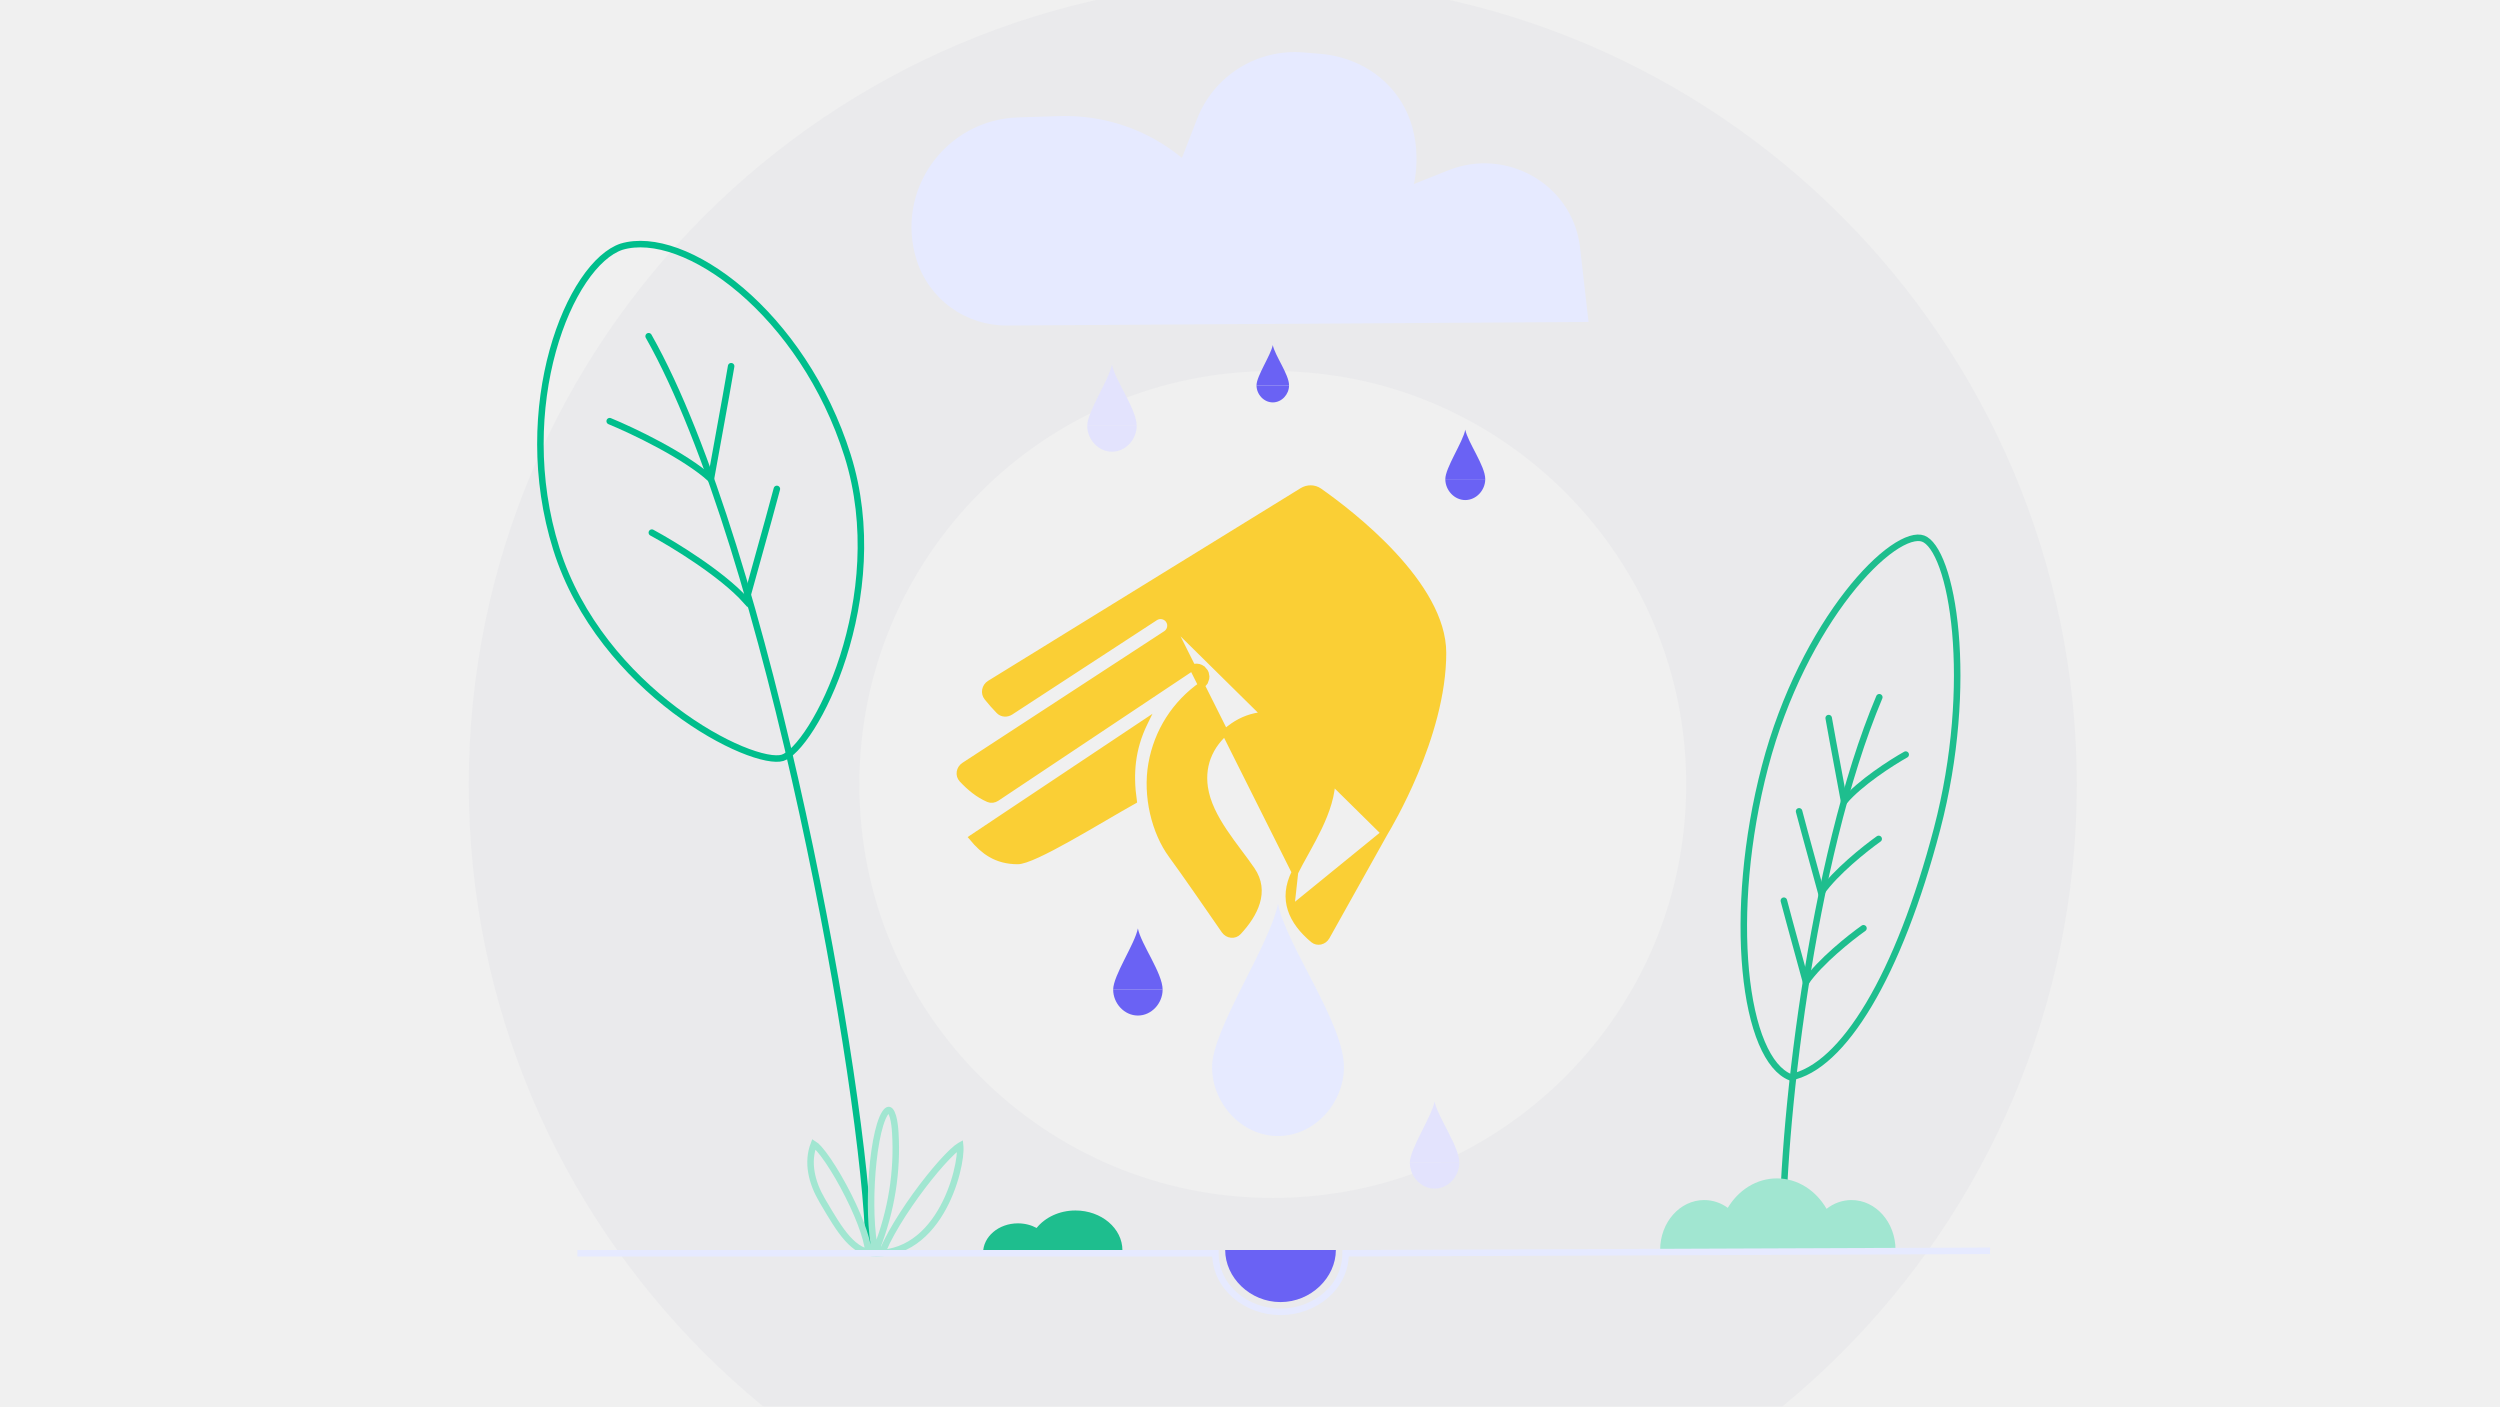
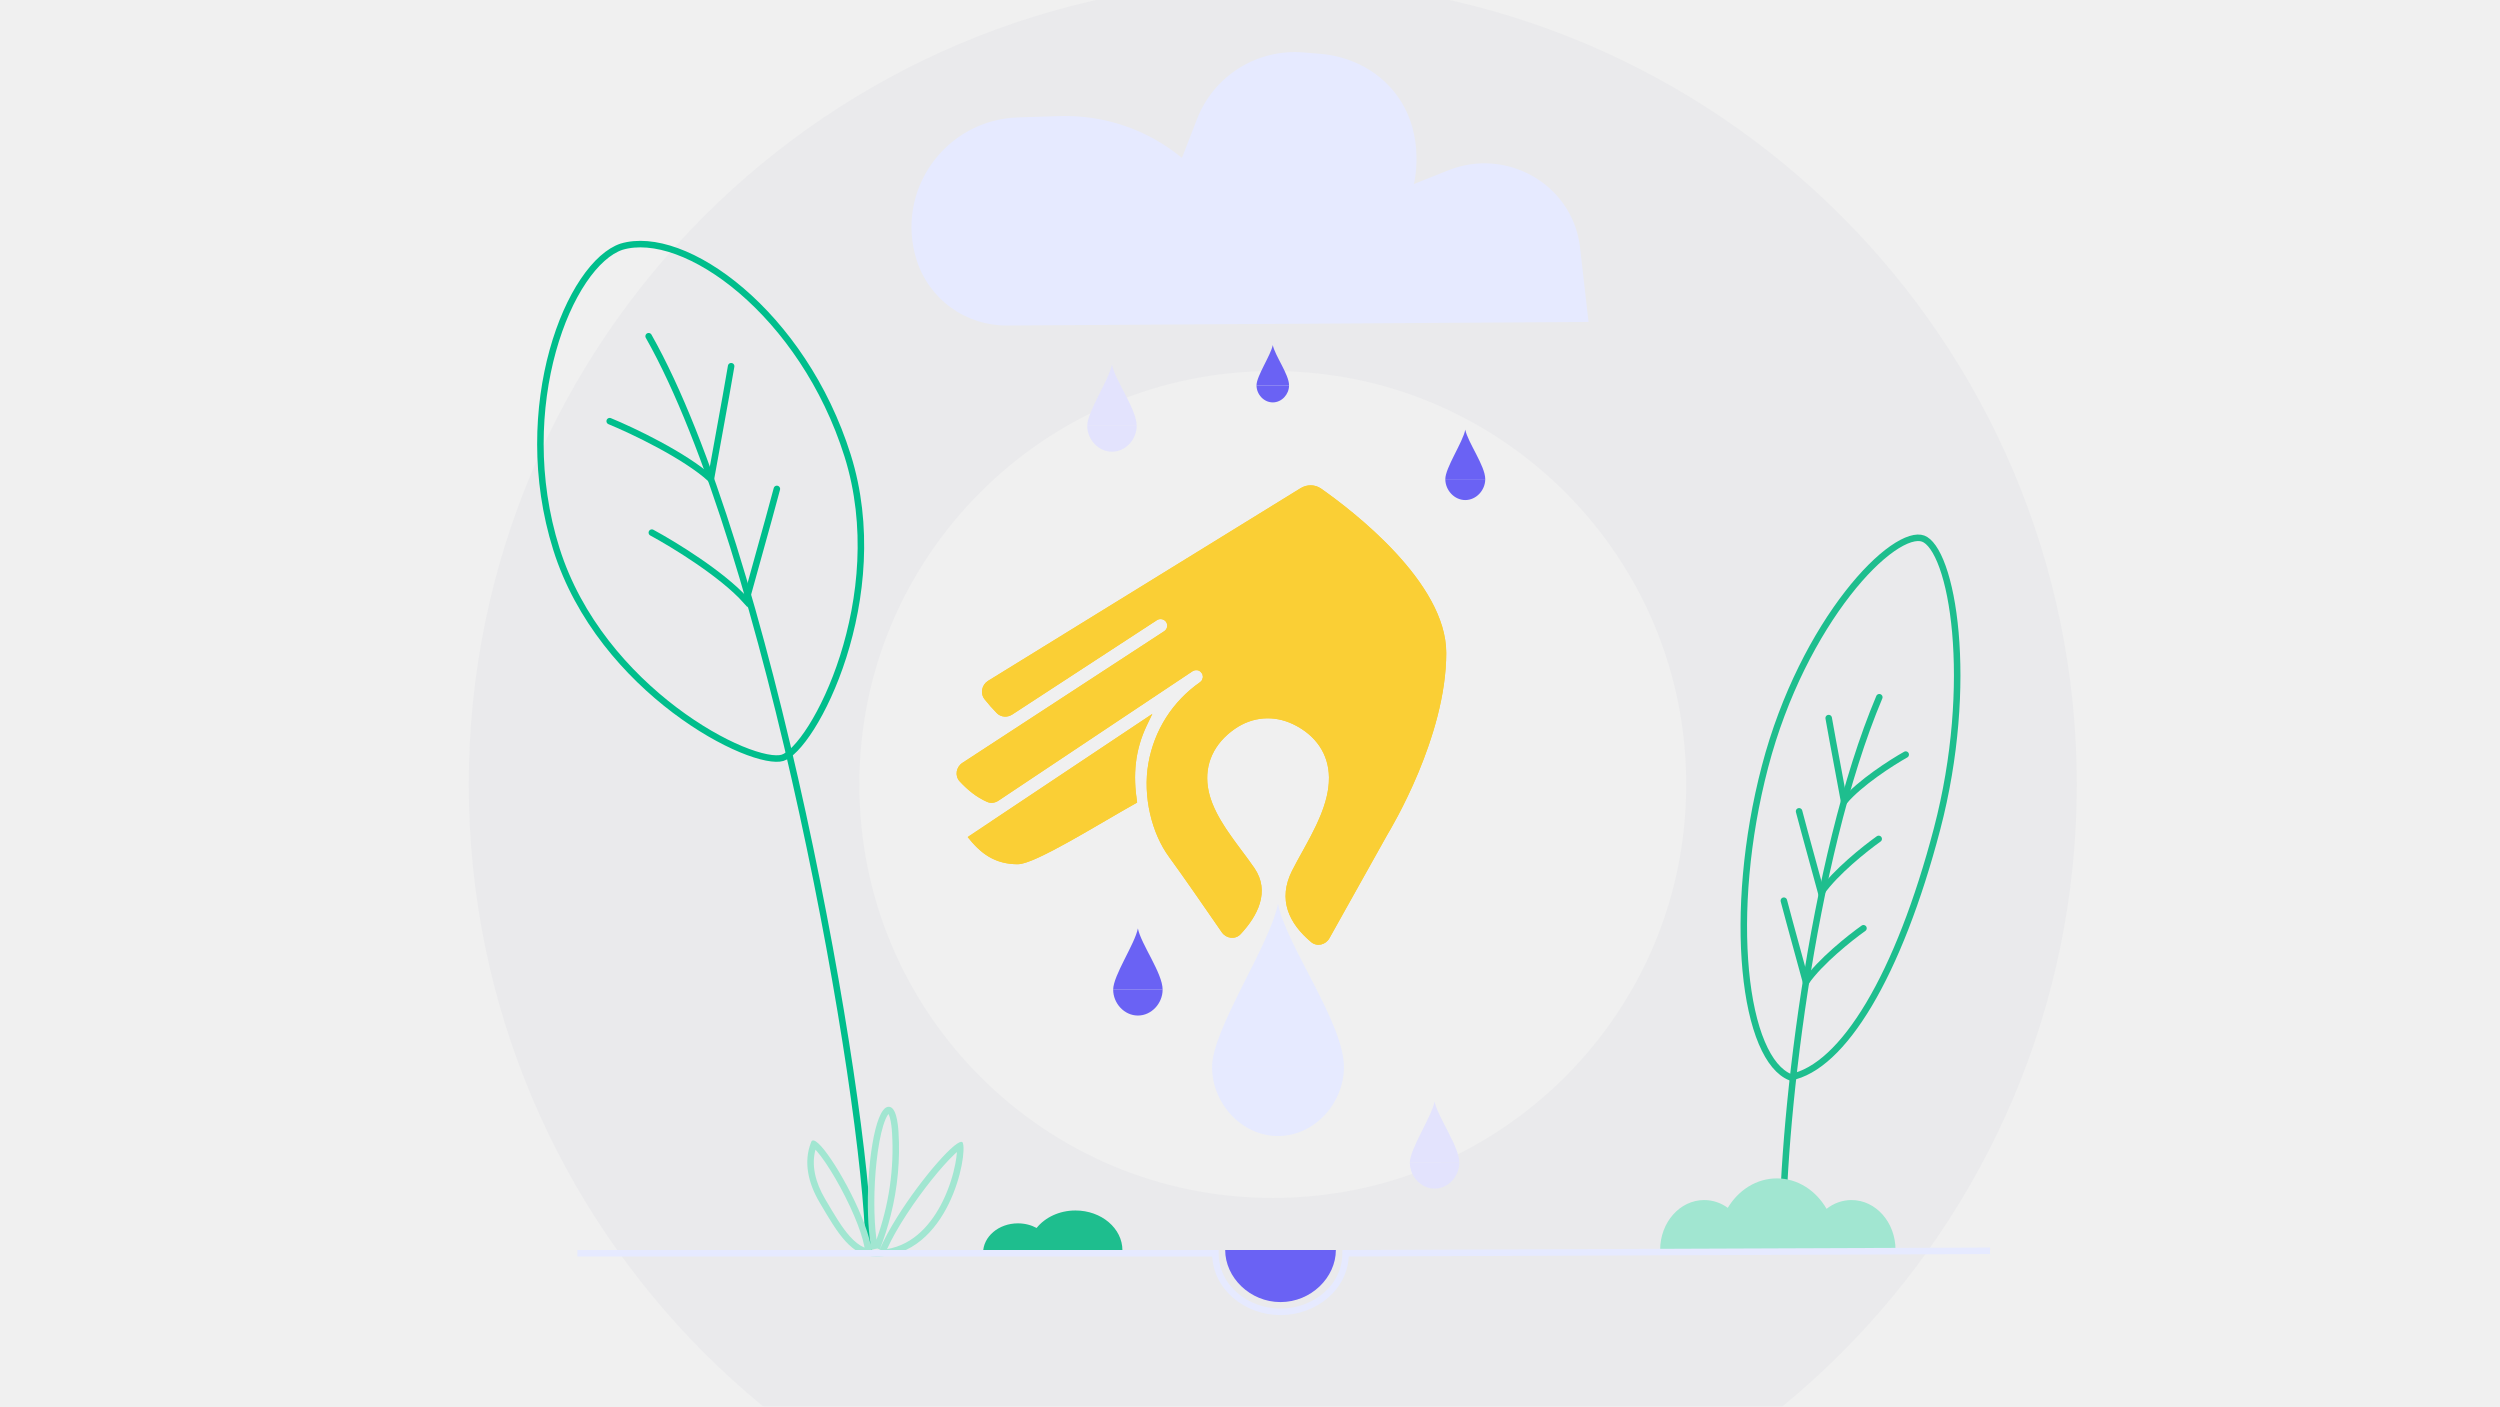
<svg xmlns="http://www.w3.org/2000/svg" width="384" height="216" viewBox="0 0 384 216" fill="none">
  <g clip-path="url(#clip0_5382_81572)">
    <circle opacity="0.03" cx="195.5" cy="120.5" r="93.5" stroke="#2A3070" stroke-width="60" />
    <path fill-rule="evenodd" clip-rule="evenodd" d="M151.017 192.814H172.351C172.387 192.566 172.406 192.314 172.406 192.057C172.406 188.673 169.177 185.93 165.193 185.93C162.711 185.93 160.522 186.995 159.224 188.616C158.394 188.167 157.409 187.906 156.352 187.906C153.396 187.906 151 189.942 151 192.452C151 192.574 151.006 192.695 151.017 192.814Z" fill="#1EBE8E" />
    <path d="M133.44 191.807C133.03 167.85 118.044 84.192 99.63 51.645" stroke="#00BE8C" stroke-linecap="round" />
    <path d="M100.122 81.812C103.428 83.596 110.951 88.186 114.594 92.269C117.829 80.68 119.098 75.993 119.327 75.097" stroke="#00BE8C" stroke-linecap="round" />
    <path d="M93.649 64.691C97.142 66.128 105.141 69.919 109.193 73.584C111.334 61.882 112.159 57.153 112.304 56.251" stroke="#00BE8C" stroke-linecap="round" />
    <path d="M130.194 69.982C133.605 80.83 132.304 92.107 129.509 100.872C128.111 105.253 126.346 108.99 124.625 111.717C123.764 113.082 122.92 114.183 122.146 114.984C121.361 115.796 120.69 116.255 120.182 116.406C119.667 116.56 118.844 116.557 117.733 116.336C116.636 116.118 115.313 115.7 113.828 115.082C110.86 113.846 107.283 111.826 103.643 109.074C96.359 103.566 88.868 95.163 85.457 84.316C82.038 73.445 82.523 62.475 84.901 53.885C86.09 49.59 87.748 45.905 89.615 43.131C91.488 40.348 93.533 38.537 95.476 37.89C97.865 37.18 100.787 37.432 103.969 38.591C107.15 39.75 110.555 41.804 113.875 44.643C120.514 50.32 126.771 59.099 130.194 69.982Z" stroke="#00BE8C" stroke-linecap="round" />
-     <path d="M175.745 111.105L175.745 111.105C173.87 115.004 173.518 118.768 174.118 123.002C172.802 123.739 171.279 124.628 169.687 125.557L169.524 125.652C167.747 126.689 165.888 127.772 164.124 128.756C162.359 129.741 160.699 130.622 159.319 131.255C158.629 131.572 158.017 131.823 157.502 131.994C156.978 132.168 156.593 132.246 156.342 132.246C154.674 132.246 153.335 131.862 152.177 131.185C151.146 130.582 150.24 129.735 149.368 128.679L175.758 111.078L175.745 111.105Z" fill="#FACF35" stroke="#FACF35" />
-     <path d="M179.538 95.269L179.539 95.27C179.996 95.968 179.799 96.911 179.101 97.368L179.1 97.368L148.104 117.589C147.353 118.079 147.213 119.08 147.781 119.69C148.969 120.967 150.288 122.049 151.849 122.725C152.227 122.889 152.685 122.831 153.074 122.572L182.888 102.693L182.923 102.67L182.962 102.652L183.275 102.513L183.331 102.488L183.391 102.477C183.514 102.455 183.67 102.43 183.852 102.44C184.034 102.446 184.214 102.494 184.367 102.566L184.389 102.577L184.411 102.589L184.615 102.711L184.687 102.754L184.741 102.817L185.021 103.147L185.063 103.197L185.091 103.256L185.147 103.373L185.175 103.432L185.187 103.496L185.253 103.848L185.265 103.916L185.259 103.984L185.246 104.133L185.241 104.196L185.22 104.255L185.079 104.657L185.05 104.738L184.996 104.805L184.902 104.922L184.881 104.948L184.856 104.971L184.674 105.143L184.647 105.168L184.617 105.189C180.51 108.057 177.766 112.36 176.888 117.306L176.449 117.228L176.888 117.306C176.01 122.25 177.381 127.807 179.972 131.335C181.924 133.993 186.006 139.898 188.08 142.911C188.599 143.666 189.621 143.759 190.194 143.143C191.473 141.771 192.559 140.202 193.039 138.573C193.513 136.965 193.401 135.29 192.273 133.632C191.701 132.794 191.055 131.929 190.384 131.03C190.32 130.944 190.256 130.858 190.191 130.771C189.454 129.782 188.693 128.755 187.991 127.699C186.59 125.594 185.385 123.33 185.038 120.951C184.489 117.211 186.056 113.868 189.369 111.557L189.37 111.557C192.241 109.557 195.723 109.282 198.877 110.808L198.877 110.808C202.514 112.572 204.585 115.631 204.627 119.409C204.656 122.018 203.74 124.618 202.575 127.065C201.991 128.292 201.339 129.493 200.702 130.647C200.604 130.824 200.507 131 200.41 131.175C199.875 132.142 199.361 133.07 198.909 133.963L179.538 95.269ZM179.538 95.269C179.093 94.592 178.129 94.379 177.441 94.831C177.441 94.832 177.44 94.832 177.44 94.832L155.206 109.333C154.637 109.704 153.914 109.642 153.468 109.19C152.82 108.534 152.215 107.838 151.634 107.112C151.105 106.45 151.288 105.46 152.039 104.998L200.032 75.413C200.852 74.908 201.864 74.919 202.633 75.459C205.03 77.14 209.804 80.715 213.973 85.21C218.162 89.725 221.645 95.068 221.645 100.289C221.645 106.704 219.514 113.435 217.313 118.675C215.206 123.689 213.053 127.295 212.696 127.892C212.681 127.918 212.669 127.938 212.66 127.952L212.66 127.952M179.538 95.269L212.66 127.952M212.66 127.952L212.654 127.963M212.66 127.952L212.654 127.963M212.654 127.963L203.76 143.869C203.322 144.651 202.343 144.85 201.717 144.323C200.053 142.926 198.833 141.37 198.285 139.663M212.654 127.963L198.285 139.663M198.285 139.663C197.742 137.971 197.841 136.081 198.909 133.963L198.285 139.663Z" fill="#FACF35" stroke="#FACF35" />
+     <path d="M176.196 111.321L177.001 109.648L148.636 128.566C150.633 131.128 152.839 132.746 156.342 132.746C159.002 132.746 168.977 126.429 174.663 123.271C174.006 118.972 174.323 115.217 176.196 111.321Z" fill="#FACF35" />
+     <path fill-rule="evenodd" clip-rule="evenodd" d="M148.636 128.566C148.846 128.836 149.059 129.095 149.275 129.342C151.112 131.45 153.208 132.746 156.342 132.746C158.357 132.746 164.57 129.121 169.936 125.99C171.654 124.988 173.284 124.037 174.663 123.271C174.012 119.008 174.318 115.279 176.15 111.417C176.165 111.385 176.181 111.353 176.196 111.321L177.001 109.648L148.636 128.566ZM174.626 112.434L150.114 128.783C150.847 129.609 151.601 130.269 152.429 130.753C153.506 131.383 154.757 131.746 156.342 131.746C156.511 131.746 156.834 131.689 157.345 131.519C157.835 131.356 158.429 131.113 159.11 130.801C160.472 130.176 162.119 129.303 163.88 128.32C165.639 127.338 167.494 126.257 169.272 125.22L169.438 125.123C170.909 124.265 172.327 123.438 173.577 122.733C173.104 119.111 173.333 115.796 174.626 112.434Z" fill="#FACF35" />
+     <path d="M222.145 100.289C222.145 89.443 207.739 78.43 202.92 75.05C201.978 74.389 200.75 74.384 199.77 74.988L151.776 104.572C150.785 105.183 150.516 106.515 151.244 107.424C151.833 108.16 152.449 108.87 153.112 109.541C153.741 110.178 154.73 110.241 155.48 109.752L177.715 95.25C178.169 94.951 178.824 95.093 179.12 95.543C179.426 96.011 179.294 96.644 178.827 96.95L147.831 117.171C146.847 117.812 146.615 119.17 147.415 120.03C148.631 121.337 150.005 122.471 151.65 123.184C152.208 123.426 152.845 123.325 153.351 122.988L183.165 103.109L183.479 102.97C183.599 102.948 183.707 102.932 183.829 102.94C183.939 102.943 184.055 102.972 184.155 103.019L184.36 103.141L184.639 103.471L184.695 103.588L184.761 103.941L184.748 104.089L184.607 104.491L184.513 104.607L184.331 104.779C180.115 107.724 177.297 112.142 176.396 117.218C175.495 122.293 176.895 127.99 179.569 131.631C181.516 134.281 185.592 140.179 187.668 143.195C188.347 144.182 189.743 144.36 190.56 143.483C193.17 140.683 195.132 136.943 192.686 133.35C190.151 129.635 186.195 125.415 185.532 120.879C185.014 117.346 186.481 114.182 189.656 111.967C192.378 110.071 195.668 109.811 198.659 111.258C202.143 112.949 204.087 115.845 204.127 119.415C204.183 124.404 200.616 129.48 198.463 133.738C196.22 138.186 197.983 141.841 201.395 144.706C202.291 145.459 203.625 145.135 204.196 144.113L213.091 128.207C213.506 127.505 222.145 113.313 222.145 100.289Z" fill="#FACF35" />
+     <path fill-rule="evenodd" clip-rule="evenodd" d="M213.091 128.207C213.099 128.192 213.111 128.172 213.127 128.146C213.862 126.916 222.145 113.043 222.145 100.289C222.145 89.443 207.739 78.43 202.92 75.05C201.978 74.389 200.75 74.384 199.77 74.988L151.776 104.572C150.785 105.183 150.516 106.515 151.244 107.424C151.833 108.16 152.449 108.87 153.112 109.541C153.741 110.178 154.73 110.241 155.48 109.752L177.715 95.25C178.169 94.951 178.824 95.093 179.12 95.543C179.426 96.011 179.294 96.644 178.827 96.95L147.831 117.171C146.847 117.812 146.615 119.17 147.415 120.03C148.631 121.337 150.005 122.471 151.65 123.184C152.208 123.426 152.845 123.325 153.351 122.988L183.165 103.109L183.479 102.97C183.599 102.948 183.707 102.932 183.829 102.94C183.939 102.943 184.055 102.972 184.155 103.019L184.36 103.141L184.639 103.471L184.695 103.588L184.761 103.941L184.748 104.089L184.607 104.491L184.513 104.607L184.331 104.779C180.115 107.724 177.297 112.142 176.396 117.218C175.495 122.293 176.895 127.99 179.569 131.631C181.516 134.281 185.592 140.179 187.668 143.195C188.347 144.182 189.743 144.36 190.56 143.483C193.17 140.683 195.132 136.943 192.686 133.35C192.108 132.503 191.456 131.63 190.786 130.732C188.518 127.694 186.044 124.38 185.532 120.879C185.014 117.346 186.481 114.182 189.656 111.967C192.378 110.071 195.668 109.811 198.659 111.258C202.143 112.949 204.087 115.845 204.127 119.415C204.171 123.347 201.965 127.334 199.973 130.931C199.438 131.897 198.919 132.836 198.463 133.738C196.22 138.186 197.983 141.841 201.395 144.706C202.291 145.459 203.625 145.135 204.196 144.113L213.091 128.207ZM199.355 134.189C198.341 136.201 198.262 137.955 198.761 139.51C199.27 141.097 200.417 142.579 202.038 143.941C202.395 144.24 203.02 144.168 203.323 143.625L212.224 127.708L212.23 127.698C212.239 127.683 212.25 127.663 212.266 127.638C212.618 127.047 214.758 123.464 216.852 118.482C219.044 113.265 221.145 106.606 221.145 100.289C221.145 95.269 217.781 90.05 213.606 85.55C209.471 81.092 204.73 77.541 202.346 75.868C201.75 75.45 200.954 75.432 200.295 75.839L152.301 105.423C151.791 105.738 151.694 106.386 152.025 106.799C152.597 107.515 153.191 108.198 153.823 108.839C154.088 109.106 154.544 109.168 154.933 108.914L177.165 94.414C177.166 94.414 177.166 94.413 177.167 94.413C178.09 93.808 179.362 94.091 179.956 94.994L179.957 94.996C180.565 95.926 180.304 97.177 179.375 97.786L179.374 97.787L148.377 118.008C147.859 118.346 147.812 118.99 148.147 119.349C149.307 120.596 150.572 121.627 152.048 122.266C152.245 122.352 152.525 122.337 152.796 122.156L182.681 102.23L183.183 102.006L183.303 101.985C183.431 101.962 183.633 101.928 183.875 101.941C184.128 101.95 184.372 102.016 184.579 102.113L184.624 102.134L185.014 102.367L185.486 102.923L185.654 103.276L185.769 103.891L185.733 104.302L185.493 104.986L185.248 105.288L184.964 105.557L184.903 105.599C180.905 108.391 178.236 112.577 177.381 117.393C176.526 122.206 177.867 127.625 180.375 131.039C182.333 133.704 186.419 139.617 188.492 142.627C188.851 143.15 189.498 143.157 189.829 142.802C191.081 141.458 192.11 139.957 192.559 138.431C192.996 136.95 192.894 135.434 191.86 133.914C191.294 133.085 190.655 132.229 189.982 131.328C189.919 131.242 189.855 131.156 189.79 131.07C189.053 130.082 188.285 129.045 187.575 127.976C186.161 125.853 184.907 123.514 184.543 121.023C183.964 117.077 185.632 113.555 189.083 111.147C192.103 109.044 195.778 108.754 199.094 110.358L199.096 110.358C202.884 112.196 205.082 115.416 205.127 119.404C205.157 122.127 204.202 124.81 203.026 127.28C202.435 128.522 201.777 129.734 201.14 130.888C201.041 131.067 200.943 131.243 200.846 131.419C200.311 132.385 199.803 133.305 199.356 134.188" fill="#FACF35" />
    <path d="M206.428 163.884C206.428 169.477 201.894 174.494 196.301 174.494C190.708 174.494 186.174 169.477 186.174 163.884C186.174 163.884 190.226 163.884 195.819 163.884C201.412 163.884 206.428 163.884 206.428 163.884Z" fill="#E6EAFF" />
    <path d="M196.301 138.808C195.035 145.238 186.174 158.097 186.174 163.884H206.428C206.428 157.133 197.567 145.238 196.301 138.808Z" fill="#E6EAFF" />
    <path d="M178.579 152.009C178.579 154.107 176.878 155.988 174.781 155.988C172.684 155.988 170.983 154.107 170.983 152.009C170.983 152.009 172.503 152.009 174.6 152.009C176.698 152.009 178.579 152.009 178.579 152.009Z" fill="#6A62F4" />
    <path d="M174.781 142.605C174.306 145.017 170.983 149.839 170.983 152.009H178.579C178.579 149.477 175.256 145.017 174.781 142.605Z" fill="#6A62F4" />
    <path d="M174.595 65.404C174.595 67.501 172.895 69.382 170.798 69.382C168.7 69.382 167 67.501 167 65.404C167 65.404 168.519 65.404 170.617 65.404C172.714 65.404 174.595 65.404 174.595 65.404Z" fill="#E3E3FD" />
    <path d="M170.798 56C170.323 58.411 167 63.234 167 65.404H174.595C174.595 62.872 171.272 58.411 170.798 56Z" fill="#E3E3FD" />
    <path d="M198 59.191C198 60.571 196.881 61.809 195.5 61.809C194.119 61.809 193 60.571 193 59.191C193 59.191 194 59.191 195.381 59.191C196.762 59.191 198 59.191 198 59.191Z" fill="#6A62F4" />
    <path d="M195.5 53C195.188 54.587 193 57.762 193 59.191H198C198 57.524 195.812 54.587 195.5 53Z" fill="#6A62F4" />
    <path d="M228.135 73.596C228.135 75.29 226.762 76.809 225.068 76.809C223.373 76.809 222 75.29 222 73.596C222 73.596 223.227 73.596 224.921 73.596C226.616 73.596 228.135 73.596 228.135 73.596Z" fill="#6A62F4" />
    <path d="M225.068 66C224.684 67.948 222 71.843 222 73.596H228.135C228.135 71.551 225.451 67.948 225.068 66Z" fill="#6A62F4" />
    <path d="M224.151 178.593C224.151 180.69 222.451 182.571 220.353 182.571C218.256 182.571 216.556 180.69 216.556 178.593C216.556 178.593 218.075 178.593 220.172 178.593C222.27 178.593 224.151 178.593 224.151 178.593Z" fill="#E3E3FD" />
    <path d="M220.353 169.189C219.879 171.6 216.556 176.423 216.556 178.593H224.151C224.151 176.061 220.828 171.6 220.353 169.189Z" fill="#E3E3FD" />
    <path d="M205.188 192C205.188 196.217 201.382 200 196.688 200C191.993 200 188.188 196.217 188.188 192C188.188 192 191.588 192 196.283 192C200.977 192 205.188 192 205.188 192Z" fill="#6A62F4" />
    <path d="M271.108 117.741C268.183 128.892 267.314 140.214 268.149 149.089C268.567 153.529 269.408 157.33 270.614 160.184C271.798 162.985 273.294 164.784 275.007 165.47C279.021 164.699 283.169 160.836 287.067 154.292C290.99 147.706 294.6 138.502 297.531 127.327C300.454 116.181 301.073 105.386 300.347 97.165C299.984 93.052 299.286 89.604 298.383 87.086C297.932 85.827 297.435 84.819 296.917 84.081C296.397 83.339 295.881 82.907 295.396 82.728C294.91 82.549 294.258 82.555 293.437 82.811C292.622 83.065 291.683 83.554 290.652 84.275C288.591 85.718 286.218 88.055 283.803 91.162C278.976 97.372 274.028 106.603 271.108 117.741Z" stroke="#1EBE8E" stroke-linecap="round" />
-     <path d="M136.766 170.657C136.642 170.508 136.552 170.489 136.456 170.505L136.456 170.505C136.357 170.521 136.161 170.631 135.906 171.036C135.662 171.422 135.422 171.987 135.196 172.713C134.746 174.16 134.383 176.149 134.14 178.378C133.684 182.554 133.658 187.478 134.22 191.092C134.272 191.348 134.315 191.596 134.347 191.834L133.36 191.994C133.316 191.758 133.274 191.516 133.235 191.268C132.964 189.938 132.412 188.328 131.695 186.635C130.851 184.64 129.793 182.561 128.738 180.747C127.679 178.926 126.637 177.394 125.829 176.48C125.469 176.071 125.194 175.831 125.013 175.723C123.938 178.524 124.643 181.586 126.289 184.386C126.341 184.473 126.391 184.56 126.442 184.646C127.759 186.885 128.902 188.827 130.163 190.235C131.456 191.678 132.823 192.5 134.568 192.5C139.875 192.5 143.279 188.771 145.277 184.684C146.272 182.649 146.9 180.557 147.226 178.87C147.389 178.026 147.475 177.293 147.495 176.725C147.505 176.44 147.499 176.205 147.48 176.023C147.478 176.004 147.476 175.987 147.474 175.97C147.463 175.976 147.453 175.982 147.442 175.988C147.163 176.147 146.768 176.459 146.275 176.921C145.299 177.836 144.03 179.252 142.686 180.935C139.995 184.306 137.059 188.673 135.599 192.098L134.673 191.72C136.928 185.936 137.888 179.917 137.514 173.94L137.514 173.94C137.471 173.253 137.379 172.273 137.154 171.502C137.04 171.112 136.907 170.826 136.766 170.657ZM124.889 175.666C124.889 175.666 124.891 175.666 124.893 175.666C124.891 175.666 124.889 175.666 124.889 175.666Z" stroke="#A1E6D1" />
+     <path fill-rule="evenodd" clip-rule="evenodd" d="M137.757 187.019C141.584 180.875 147.195 174.531 147.863 175.483C148.715 177.249 145.745 193 134.568 193C130.776 193 128.689 189.452 126.026 184.925C125.97 184.83 125.914 184.735 125.858 184.639C124.158 181.748 123.386 178.496 124.571 175.483C125.114 173.57 129.815 180.721 132.337 186.875C132.973 188.427 133.471 189.916 133.728 191.18C133.515 189.818 133.386 188.276 133.33 186.662C133.075 179.275 134.369 170.35 136.372 170.012C137.636 169.798 137.927 172.527 138.013 173.909C138.279 178.16 137.878 182.431 136.826 186.624C136.38 188.399 135.818 190.161 135.139 191.901C135.782 190.394 136.702 188.714 137.757 187.019ZM134.79 191.776L135.28 191.976C135.047 191.992 134.81 192 134.568 192C134.301 192 134.043 191.979 133.793 191.937L134.79 191.776ZM132.789 191.64C131.994 191.298 131.264 190.714 130.535 189.901C129.309 188.532 128.189 186.629 126.857 184.364C126.811 184.287 126.766 184.21 126.72 184.132M132.789 191.64C132.774 191.546 132.758 191.452 132.743 191.356C132.481 190.079 131.945 188.507 131.235 186.83C130.4 184.856 129.351 182.796 128.305 180.998C127.253 179.188 126.23 177.689 125.455 176.81C125.384 176.731 125.318 176.658 125.255 176.592C124.599 179.013 125.256 181.643 126.72 184.132M136.248 191.862C140.336 191.176 143.093 188.013 144.828 184.464C145.802 182.473 146.417 180.424 146.735 178.775C146.871 178.072 146.95 177.454 146.983 176.955C146.87 177.053 146.748 177.163 146.617 177.286C145.665 178.178 144.414 179.574 143.077 181.247C140.511 184.461 137.738 188.566 136.248 191.862ZM134.628 190.415C134.165 186.924 134.209 182.353 134.637 178.432C134.878 176.22 135.237 174.266 135.673 172.861C135.893 172.155 136.118 171.636 136.329 171.303C136.382 171.218 136.429 171.154 136.467 171.108C136.53 171.223 136.603 171.398 136.674 171.642C136.882 172.356 136.972 173.288 137.015 173.971L137.015 173.971C137.36 179.487 136.555 185.043 134.628 190.415Z" fill="#A1E6D1" />
    <path d="M273.819 192C273.482 174.2 278.183 131.926 288.661 107.095" stroke="#1EBE8E" stroke-linecap="round" />
    <path d="M288.567 128.856C286.534 130.295 281.919 133.96 279.73 137.107C277.415 128.681 276.504 125.271 276.338 124.62" stroke="#1EBE8E" stroke-linecap="round" />
    <path d="M286.23 142.581C284.196 144.02 279.582 147.686 277.393 150.832C275.077 142.406 274.166 138.996 274 138.345" stroke="#1EBE8E" stroke-linecap="round" />
    <path d="M292.717 115.905C290.576 117.107 285.686 120.23 283.252 123.114C281.63 114.463 280.999 110.966 280.886 110.298" stroke="#1EBE8E" stroke-linecap="round" />
    <path d="M154.651 50L244 49.45L242.697 38.035C242.681 37.891 242.663 37.757 242.643 37.617C241.314 28.204 231.333 22.622 222.474 26.155L217.172 28.268C217.347 27.547 219.132 19.534 213.552 13.41C209.577 9.048 204.385 8.415 203.052 8.29L200.219 8.055C196.757 7.768 193.293 8.605 190.349 10.442C187.403 12.278 185.134 15.016 183.88 18.244L181.543 24.259C176.28 19.906 169.601 17.62 162.764 17.834L156.392 18.033C145.185 18.384 137.422 29.302 140.796 39.951C141.724 42.881 143.571 45.437 146.064 47.246C148.558 49.054 151.567 50.019 154.651 50Z" fill="#E6EAFF" />
    <path fill-rule="evenodd" clip-rule="evenodd" d="M291.132 192.588H255.021C255.007 192.387 255 192.185 255 191.98C255 187.754 258.027 184.328 261.76 184.328C263.095 184.328 264.34 184.766 265.388 185.522C267.028 182.793 269.793 181 272.929 181C276.123 181 278.933 182.86 280.56 185.676C281.649 184.826 282.97 184.328 284.393 184.328C288.127 184.328 291.153 187.754 291.153 191.98C291.153 192.185 291.146 192.387 291.132 192.588Z" fill="#A1E6D1" />
    <path d="M88.688 192.5H186.687C186.687 197.736 191.451 201.5 196.687 201.5C201.924 201.5 206.687 197.736 206.687 192.5L305.67 192.119" stroke="#E6EAFF" />
  </g>
  <defs>
    <clipPath id="clip0_5382_81572">
      <rect width="384" height="216" fill="white" />
    </clipPath>
  </defs>
</svg>
